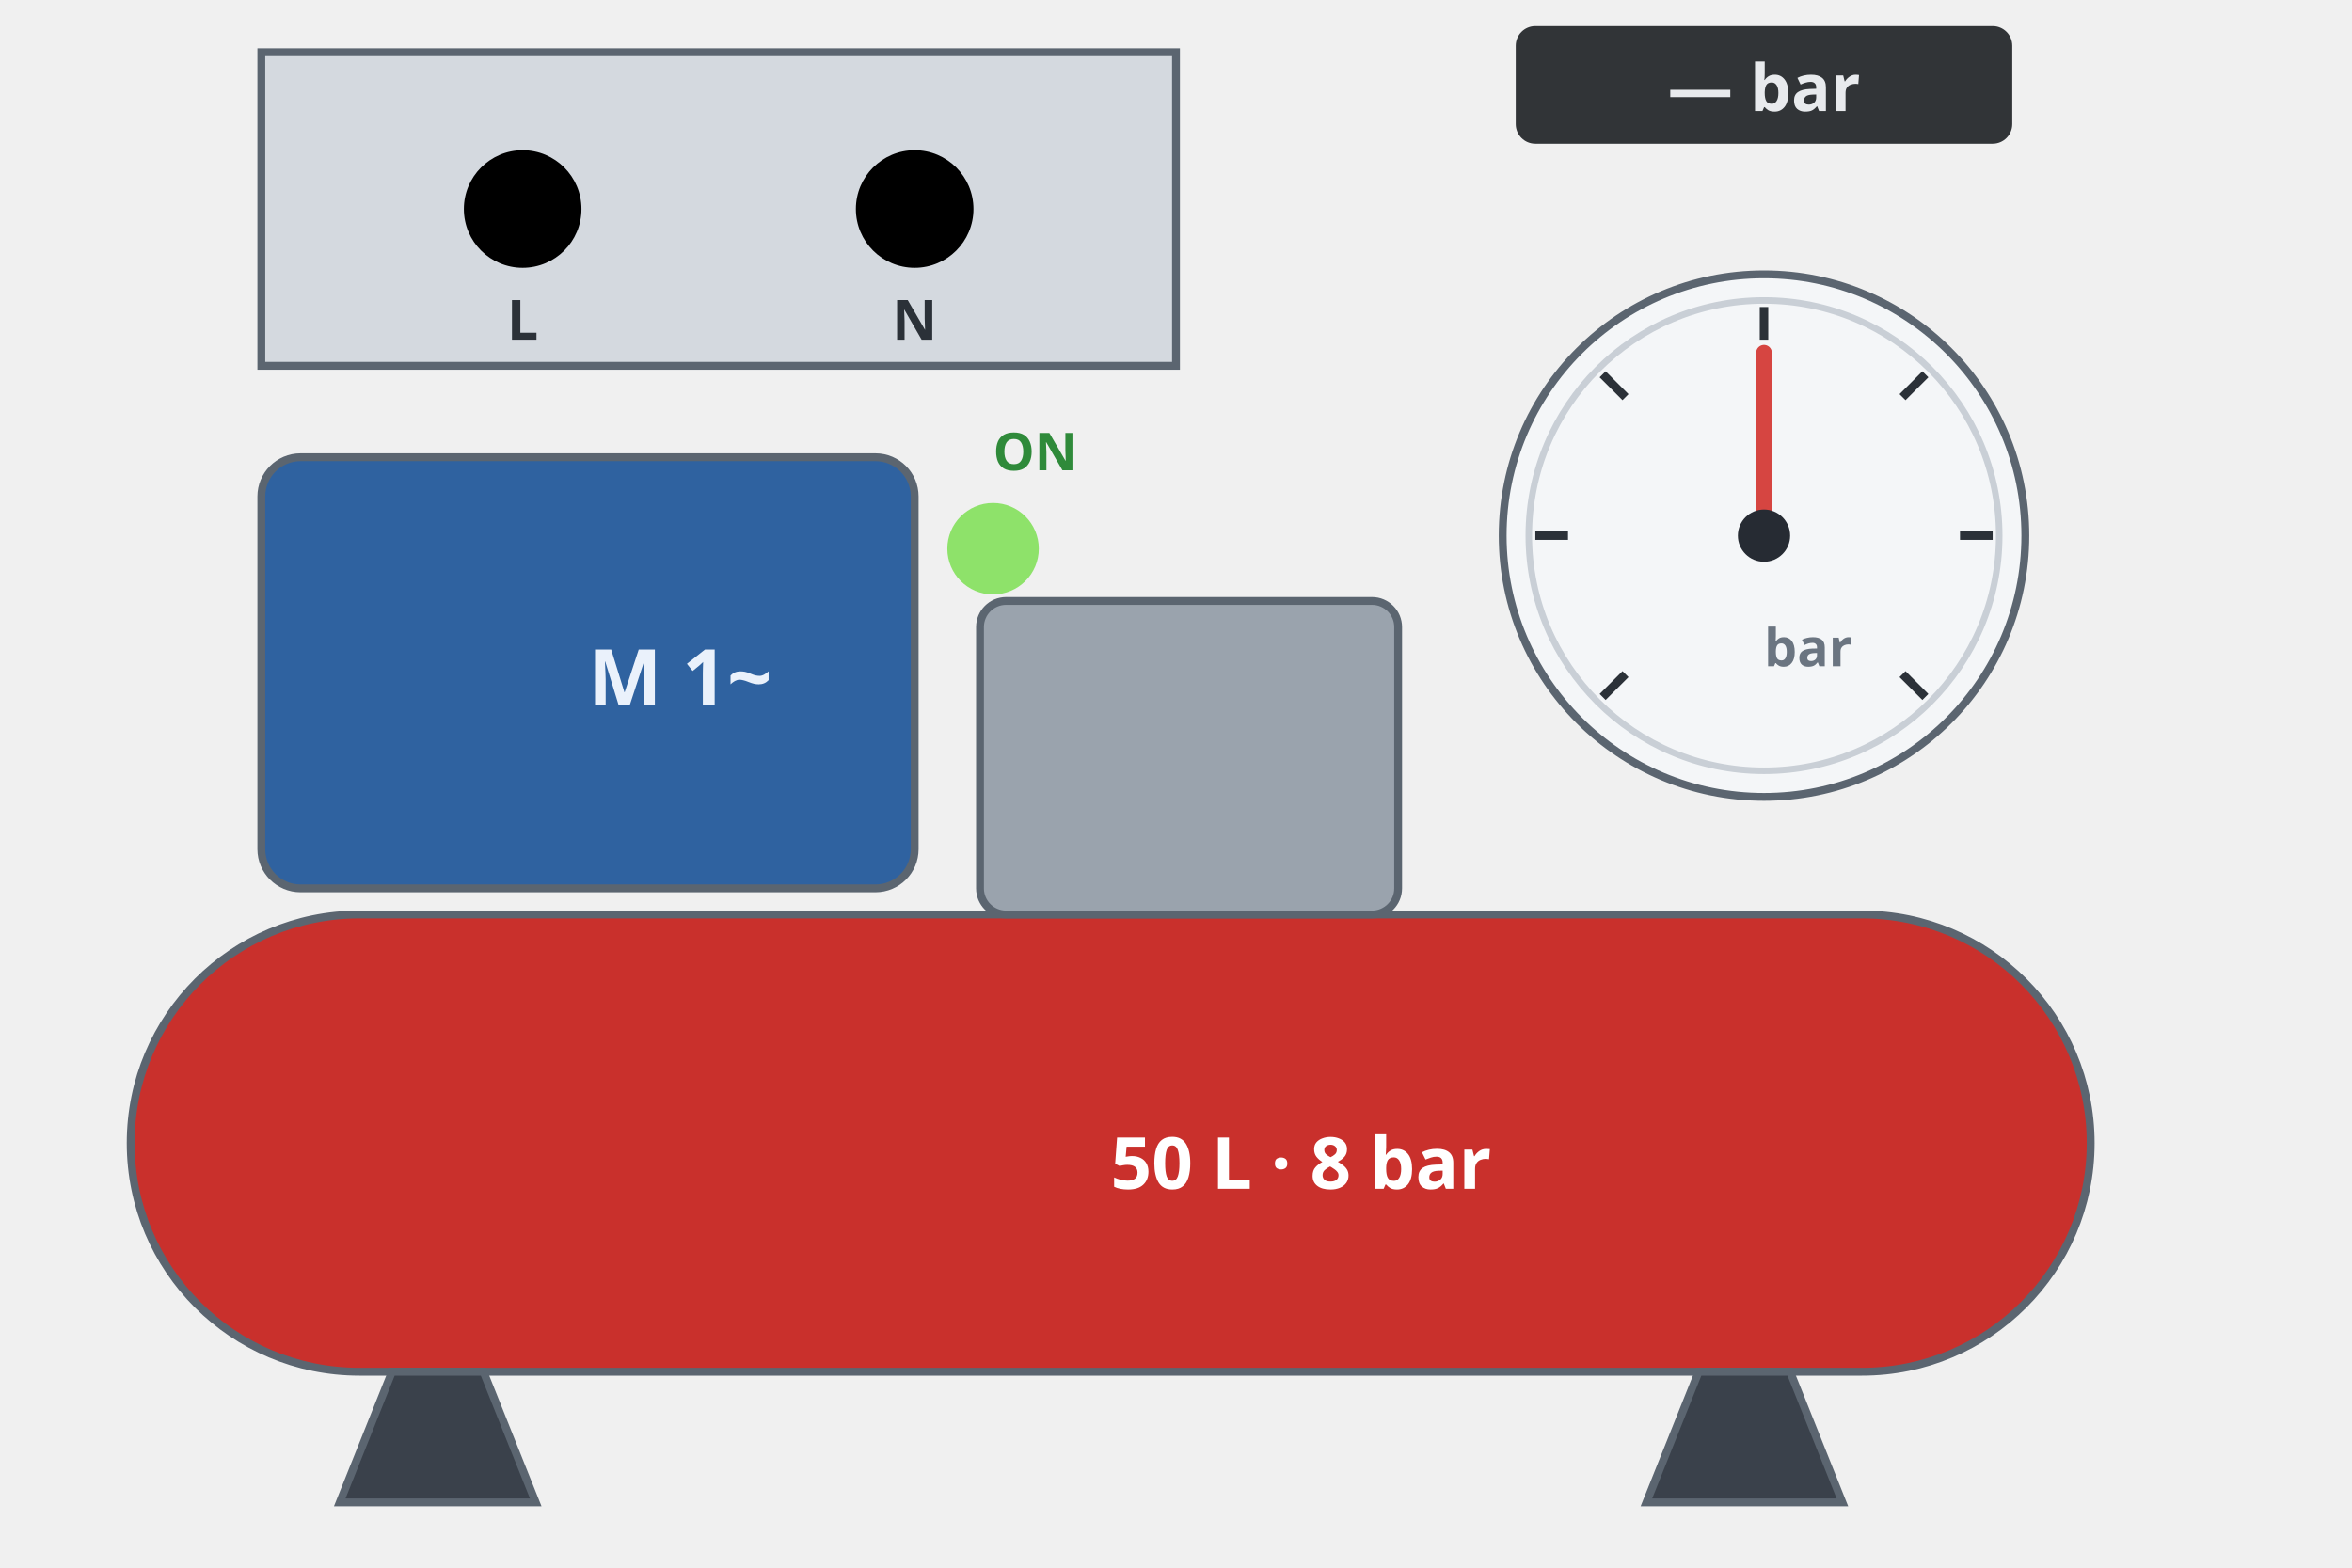
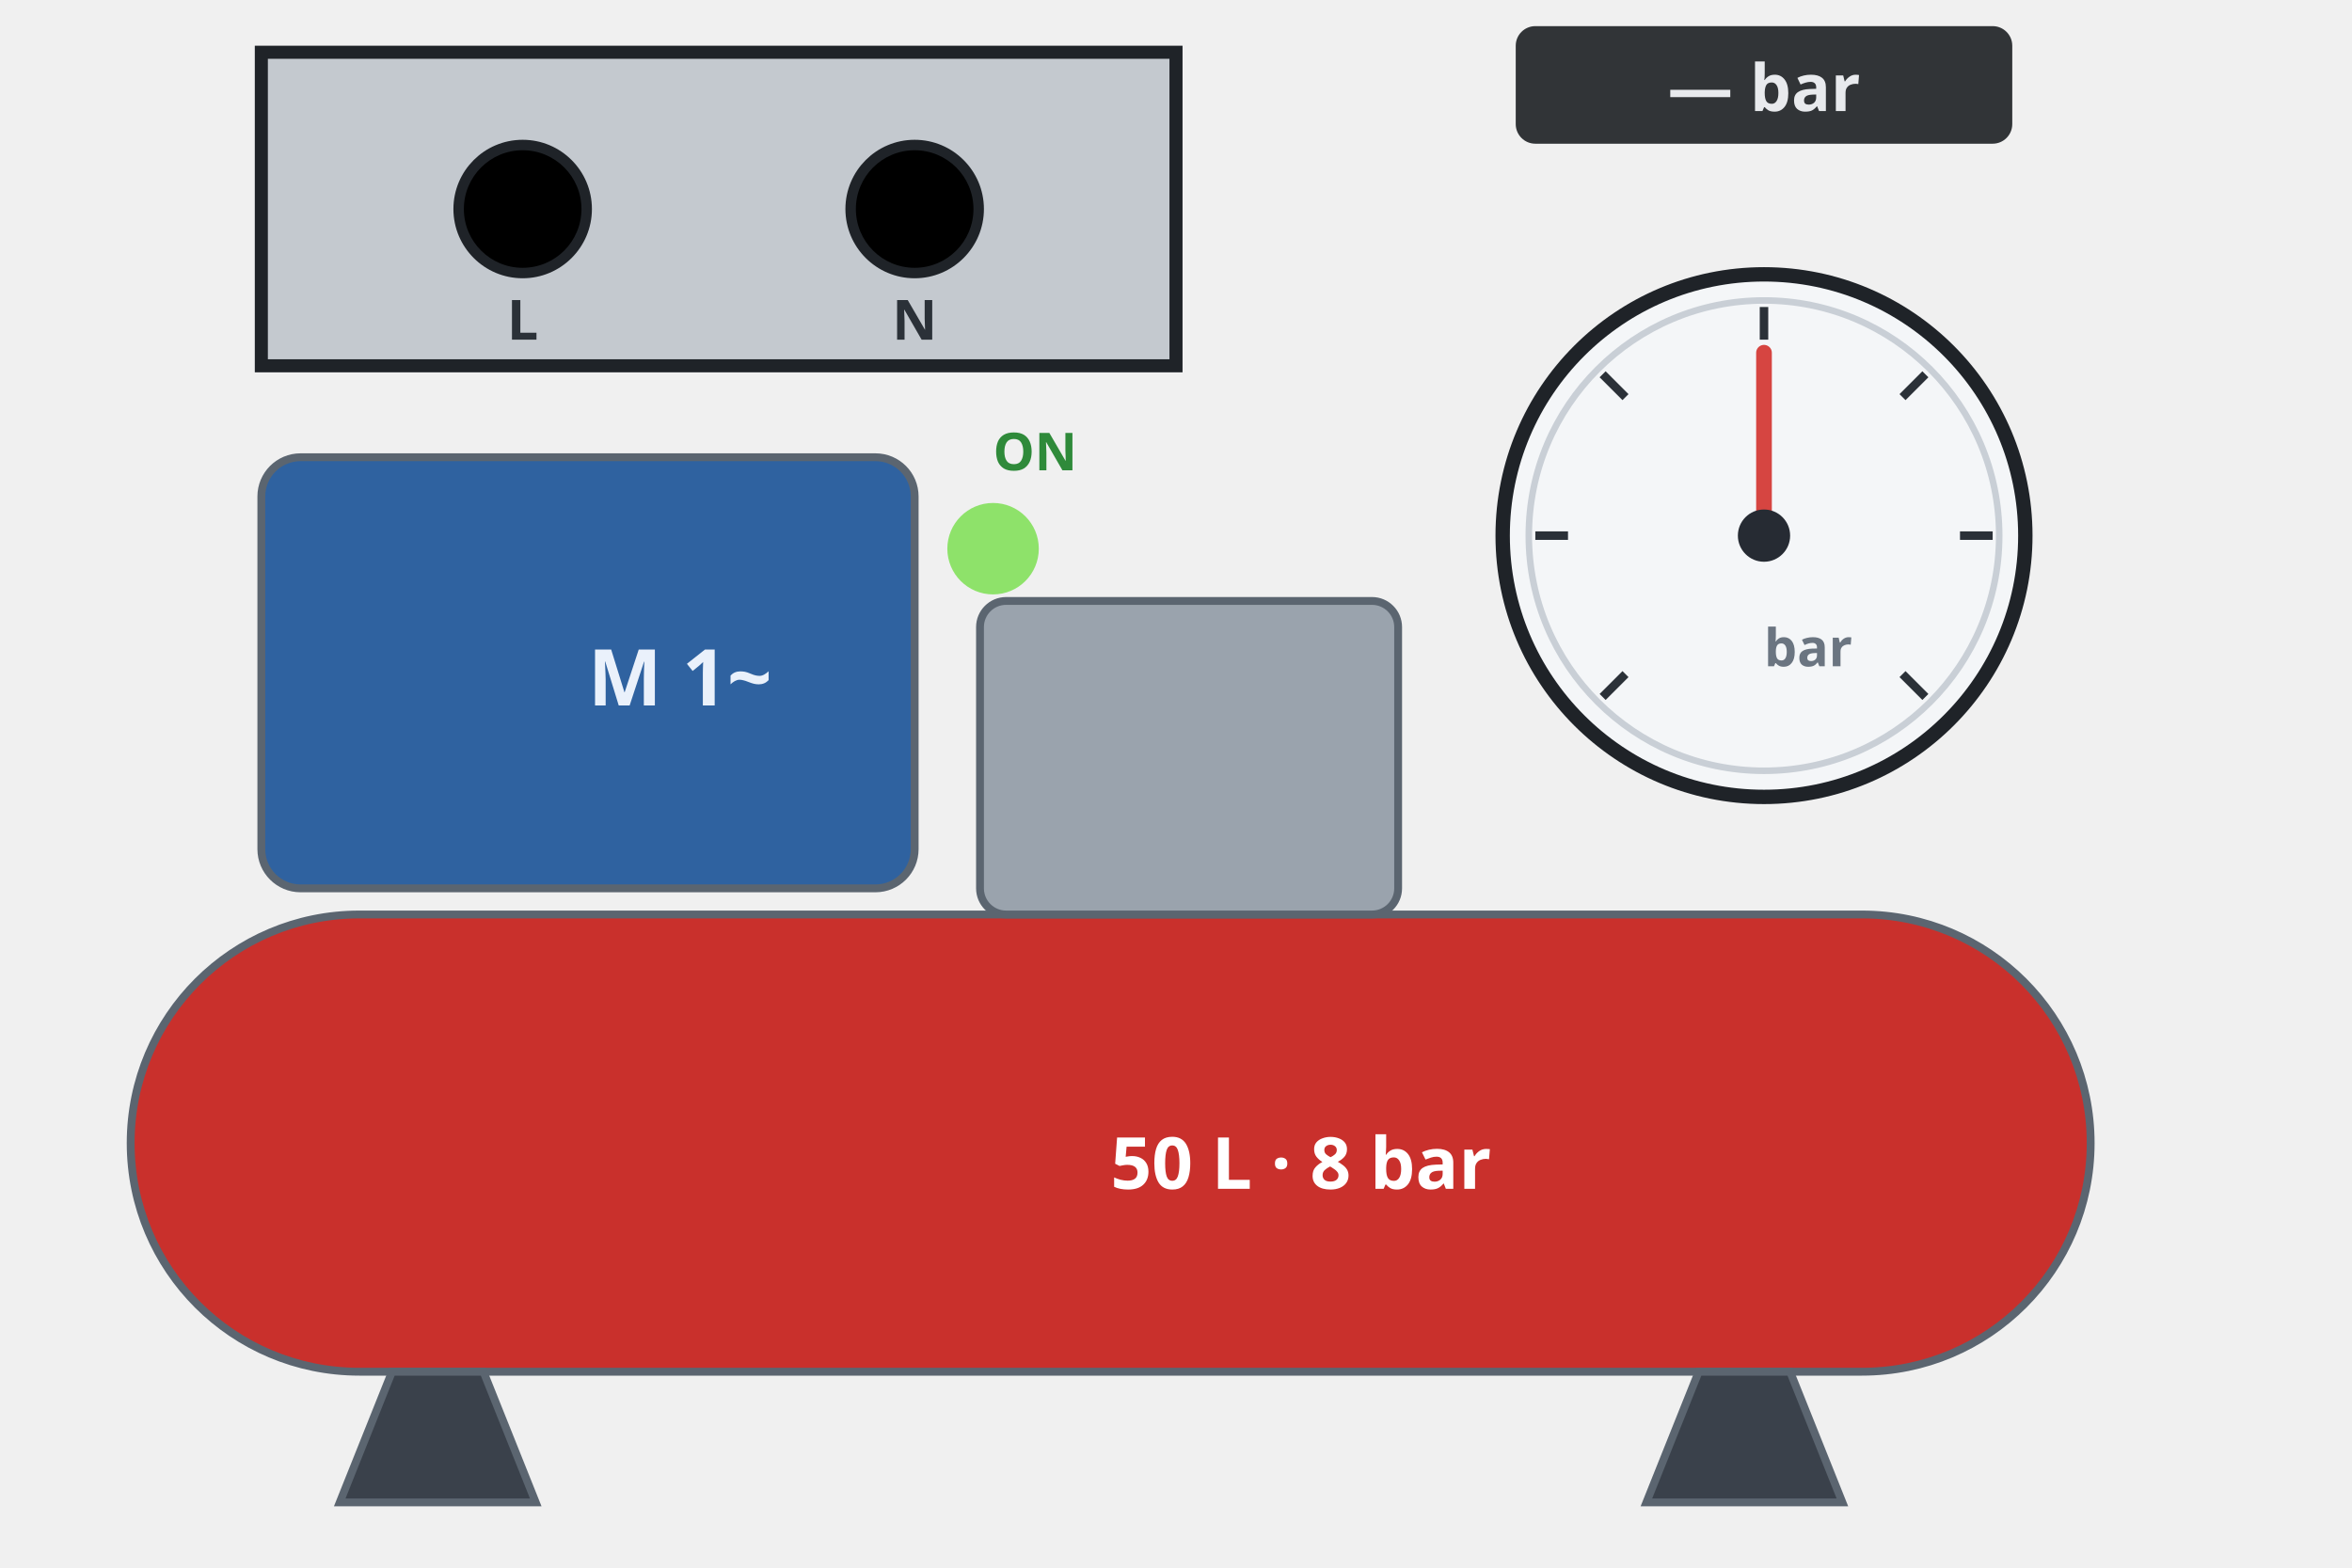
<svg xmlns="http://www.w3.org/2000/svg" viewBox="0 0 360 240" width="360" height="240" font-family="Segoe UI,Noto Sans,Arial,sans-serif">
-   <rect x="40" y="8" width="140" height="48" fill="#d4d9df" stroke="#5b6570" stroke-width="1.2" />
-   <circle cx="80" cy="32" r="8" fill="#f4f6f8" stroke="#5b6570" stroke-width="1.2" />
-   <circle cx="80" cy="32" r="5.8" fill="none" stroke="#c9cfd6" stroke-width="1" />
-   <path d="M76.0 32h8 M80 28.0v8" fill="none" stroke="#39414b" stroke-width="1.8" stroke-linecap="round" />
+   <rect x="40" y="8" width="140" height="48" fill="#c4c9cf" stroke="#1f2328" stroke-width="2" />
+   <circle cx="80" cy="32" r="9.5" fill="#fbfbfc" stroke="#1f2328" stroke-width="2.2" />
+   <circle cx="80" cy="32" r="6.7" fill="none" stroke="#a3aab2" stroke-width="1.1" />
+   <path d="M74.8 32h10.5 M80 26.8v10.5" fill="none" stroke="#2a2e33" stroke-width="2.85" stroke-linecap="round" />
  <circle class="jw-term" data-term="L" cx="80" cy="32" r="9" />
  <text x="80" y="52" font-size="8.5" font-weight="700" fill="#2b3138" text-anchor="middle">L</text>
-   <circle cx="140" cy="32" r="8" fill="#f4f6f8" stroke="#5b6570" stroke-width="1.2" />
-   <circle cx="140" cy="32" r="5.8" fill="none" stroke="#c9cfd6" stroke-width="1" />
-   <path d="M136.0 32h8 M140 28.0v8" fill="none" stroke="#39414b" stroke-width="1.8" stroke-linecap="round" />
+   <circle cx="140" cy="32" r="9.5" fill="#fbfbfc" stroke="#1f2328" stroke-width="2.2" />
+   <circle cx="140" cy="32" r="6.7" fill="none" stroke="#a3aab2" stroke-width="1.1" />
+   <path d="M134.8 32h10.5 M140 26.8v10.5" fill="none" stroke="#2a2e33" stroke-width="2.85" stroke-linecap="round" />
  <circle class="jw-term" data-term="N" cx="140" cy="32" r="9" />
  <text x="140" y="52" font-size="8.5" font-weight="700" fill="#2b3138" text-anchor="middle">N</text>
  <rect x="20" y="140" width="300" height="70" rx="35" fill="#c9302c" stroke="#5b6570" stroke-width="1.2" />
  <text x="170" y="182" font-size="11" font-weight="700" fill="#fff" text-anchor="800">50 L · 8 bar</text>
  <path d="M60 210 l-8 20 h30 l-8 -20z M260 210 l-8 20 h30 l-8 -20z" fill="#3a414b" stroke="#5b6570" stroke-width="1.2" />
  <rect x="40" y="70" width="100" height="66" rx="6" fill="#2f62a0" stroke="#5b6570" stroke-width="1.2" />
  <text x="90" y="108" font-size="12" font-weight="700" fill="#eaf1fb" text-anchor="800">M 1~</text>
  <g data-show="out.running">
    <circle cx="152" cy="84" r="7" fill="#8ee26a" stroke="none" stroke-width="0" />
    <text x="152" y="72" font-size="8" font-weight="700" fill="#2f8a3a" text-anchor="800">ON</text>
  </g>
  <rect x="150" y="92" width="64" height="48" rx="4" fill="#9aa3ad" stroke="#5b6570" stroke-width="1.2" />
-   <circle cx="270" cy="82" r="40" fill="#f4f6f8" stroke="#5b6570" stroke-width="1.2" />
+   <circle cx="270" cy="82" r="40" fill="#f4f6f8" stroke="#1f2328" stroke-width="2.2" />
  <circle cx="270" cy="82" r="36" fill="none" stroke="#c9cfd6" stroke-width="1" />
  <path d="M248.8 103.2 L245.3 106.7" fill="none" stroke="#2b3138" stroke-width="1.3" />
  <path d="M240.0 82.0 L235.0 82.0" fill="none" stroke="#2b3138" stroke-width="1.3" />
  <path d="M248.8 60.8 L245.3 57.3" fill="none" stroke="#2b3138" stroke-width="1.3" />
  <path d="M270.0 52.0 L270.0 47.0" fill="none" stroke="#2b3138" stroke-width="1.3" />
  <path d="M291.2 60.8 L294.7 57.3" fill="none" stroke="#2b3138" stroke-width="1.3" />
  <path d="M300.0 82.0 L305.0 82.0" fill="none" stroke="#2b3138" stroke-width="1.3" />
  <path d="M291.2 103.2 L294.7 106.7" fill="none" stroke="#2b3138" stroke-width="1.3" />
  <g data-rotate="out.pressure|param.start:0:12:-135:135:270:82">
    <path d="M270 82 L270 54" fill="none" stroke="#d64541" stroke-width="2.4" stroke-linecap="round" />
  </g>
  <circle cx="270" cy="82" r="4" fill="#262b33" stroke="none" stroke-width="0" />
  <text x="270" y="102.0" font-size="8" font-weight="700" fill="#6b7581" text-anchor="700">bar</text>
  <rect x="232" y="4" width="76" height="18" rx="3" fill="#101317" stroke="none" stroke-width="0" fill-opacity=".85" />
  <text x="270" y="17" font-size="10" font-weight="800" fill="#e8eaed" text-anchor="middle" data-text="out.pressure:d1:bar">— bar</text>
</svg>
